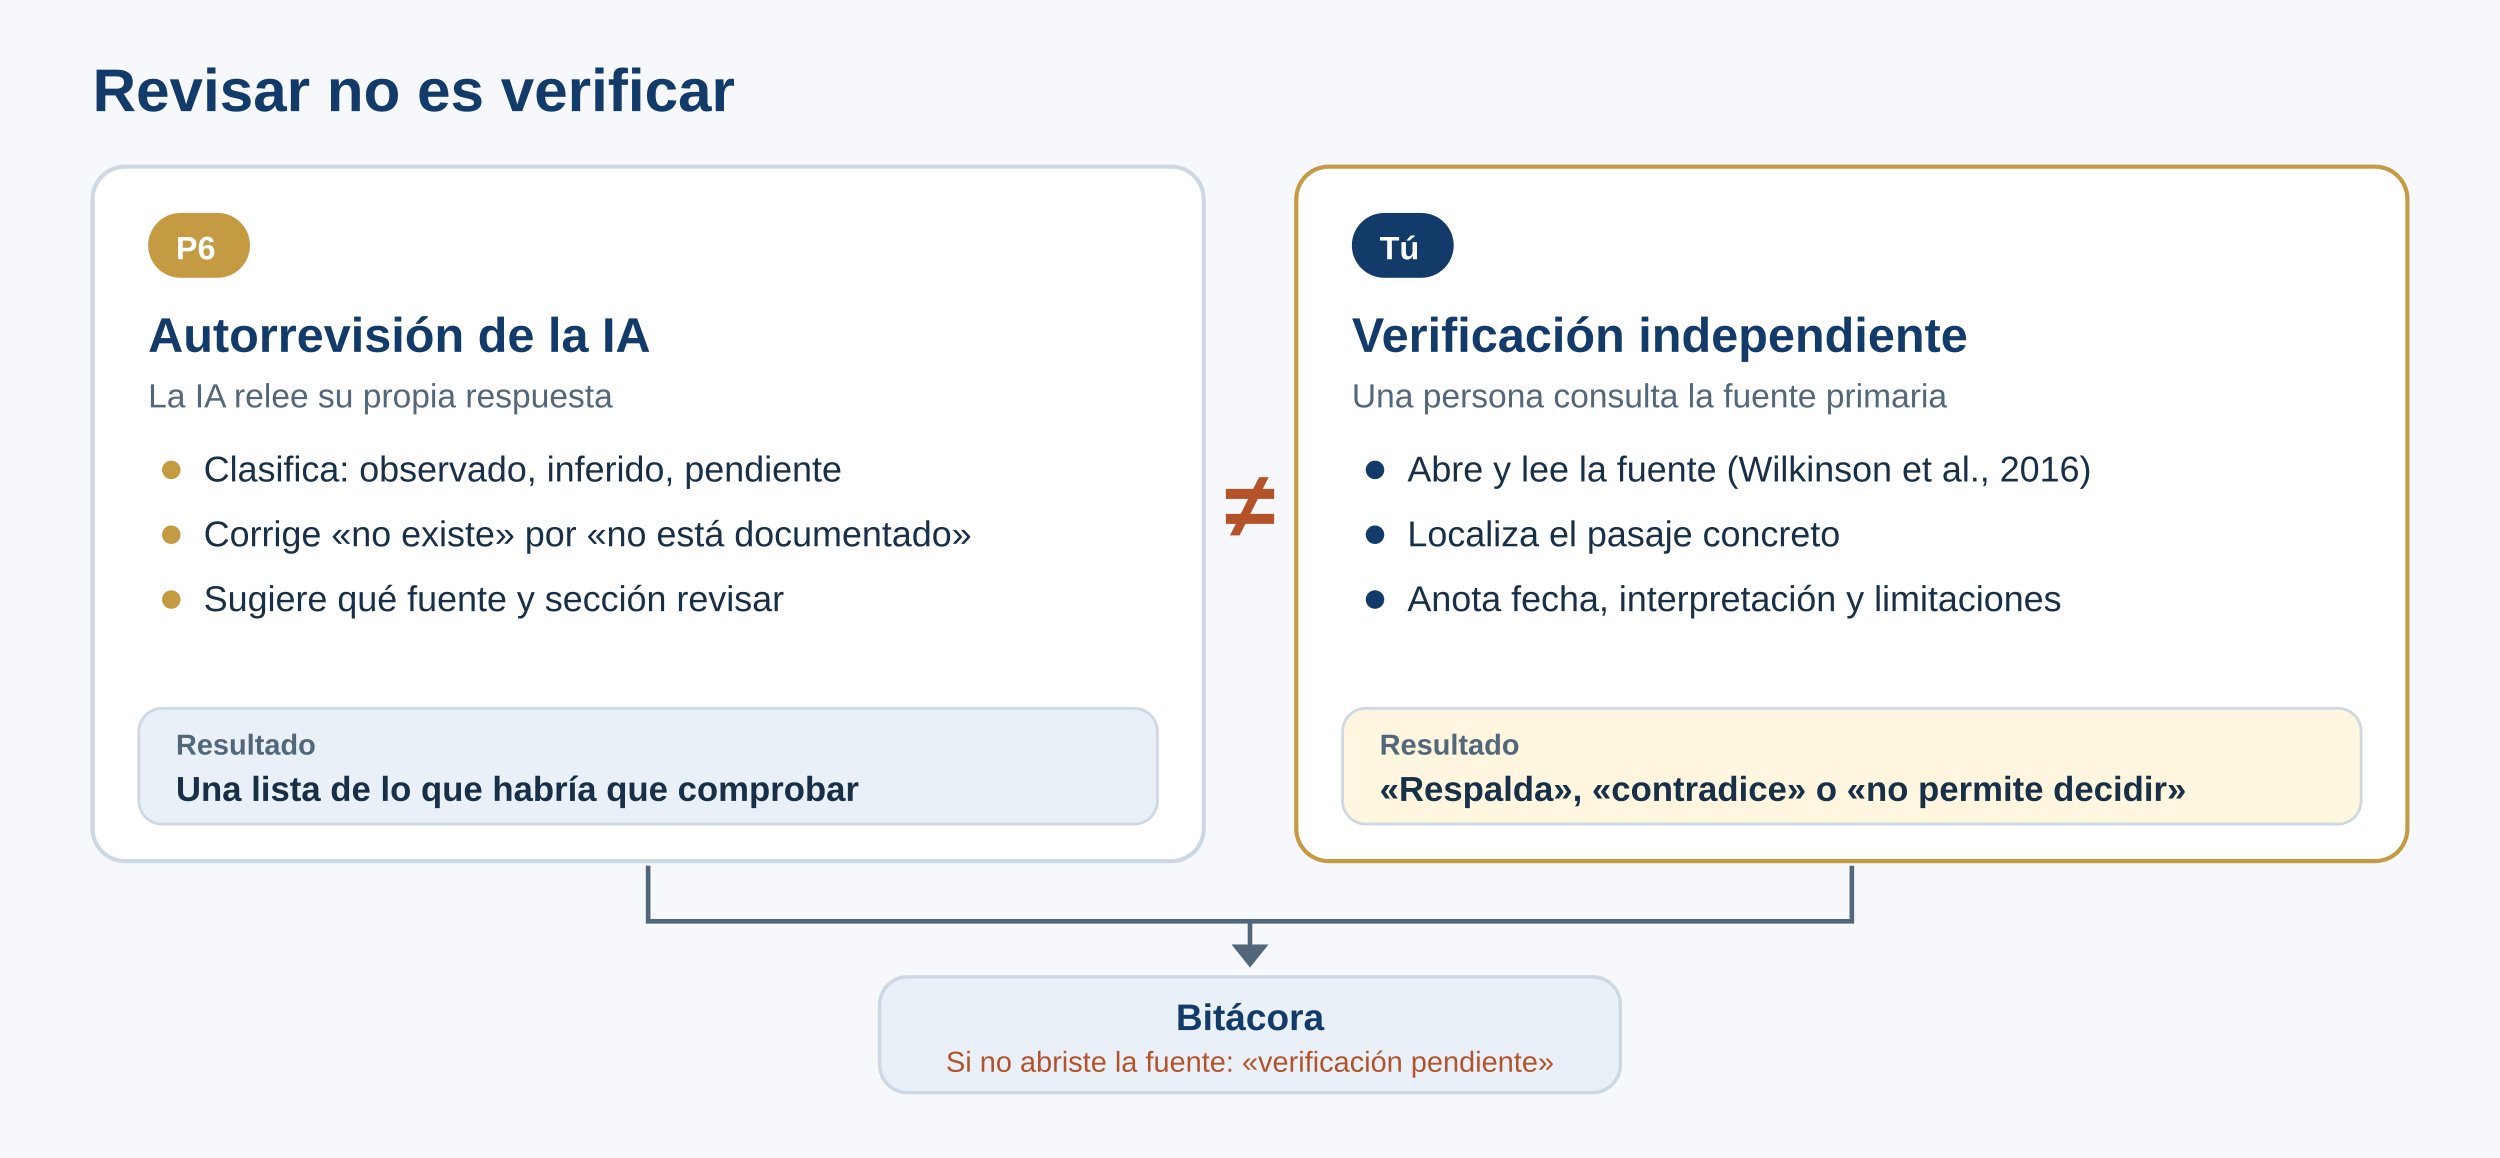
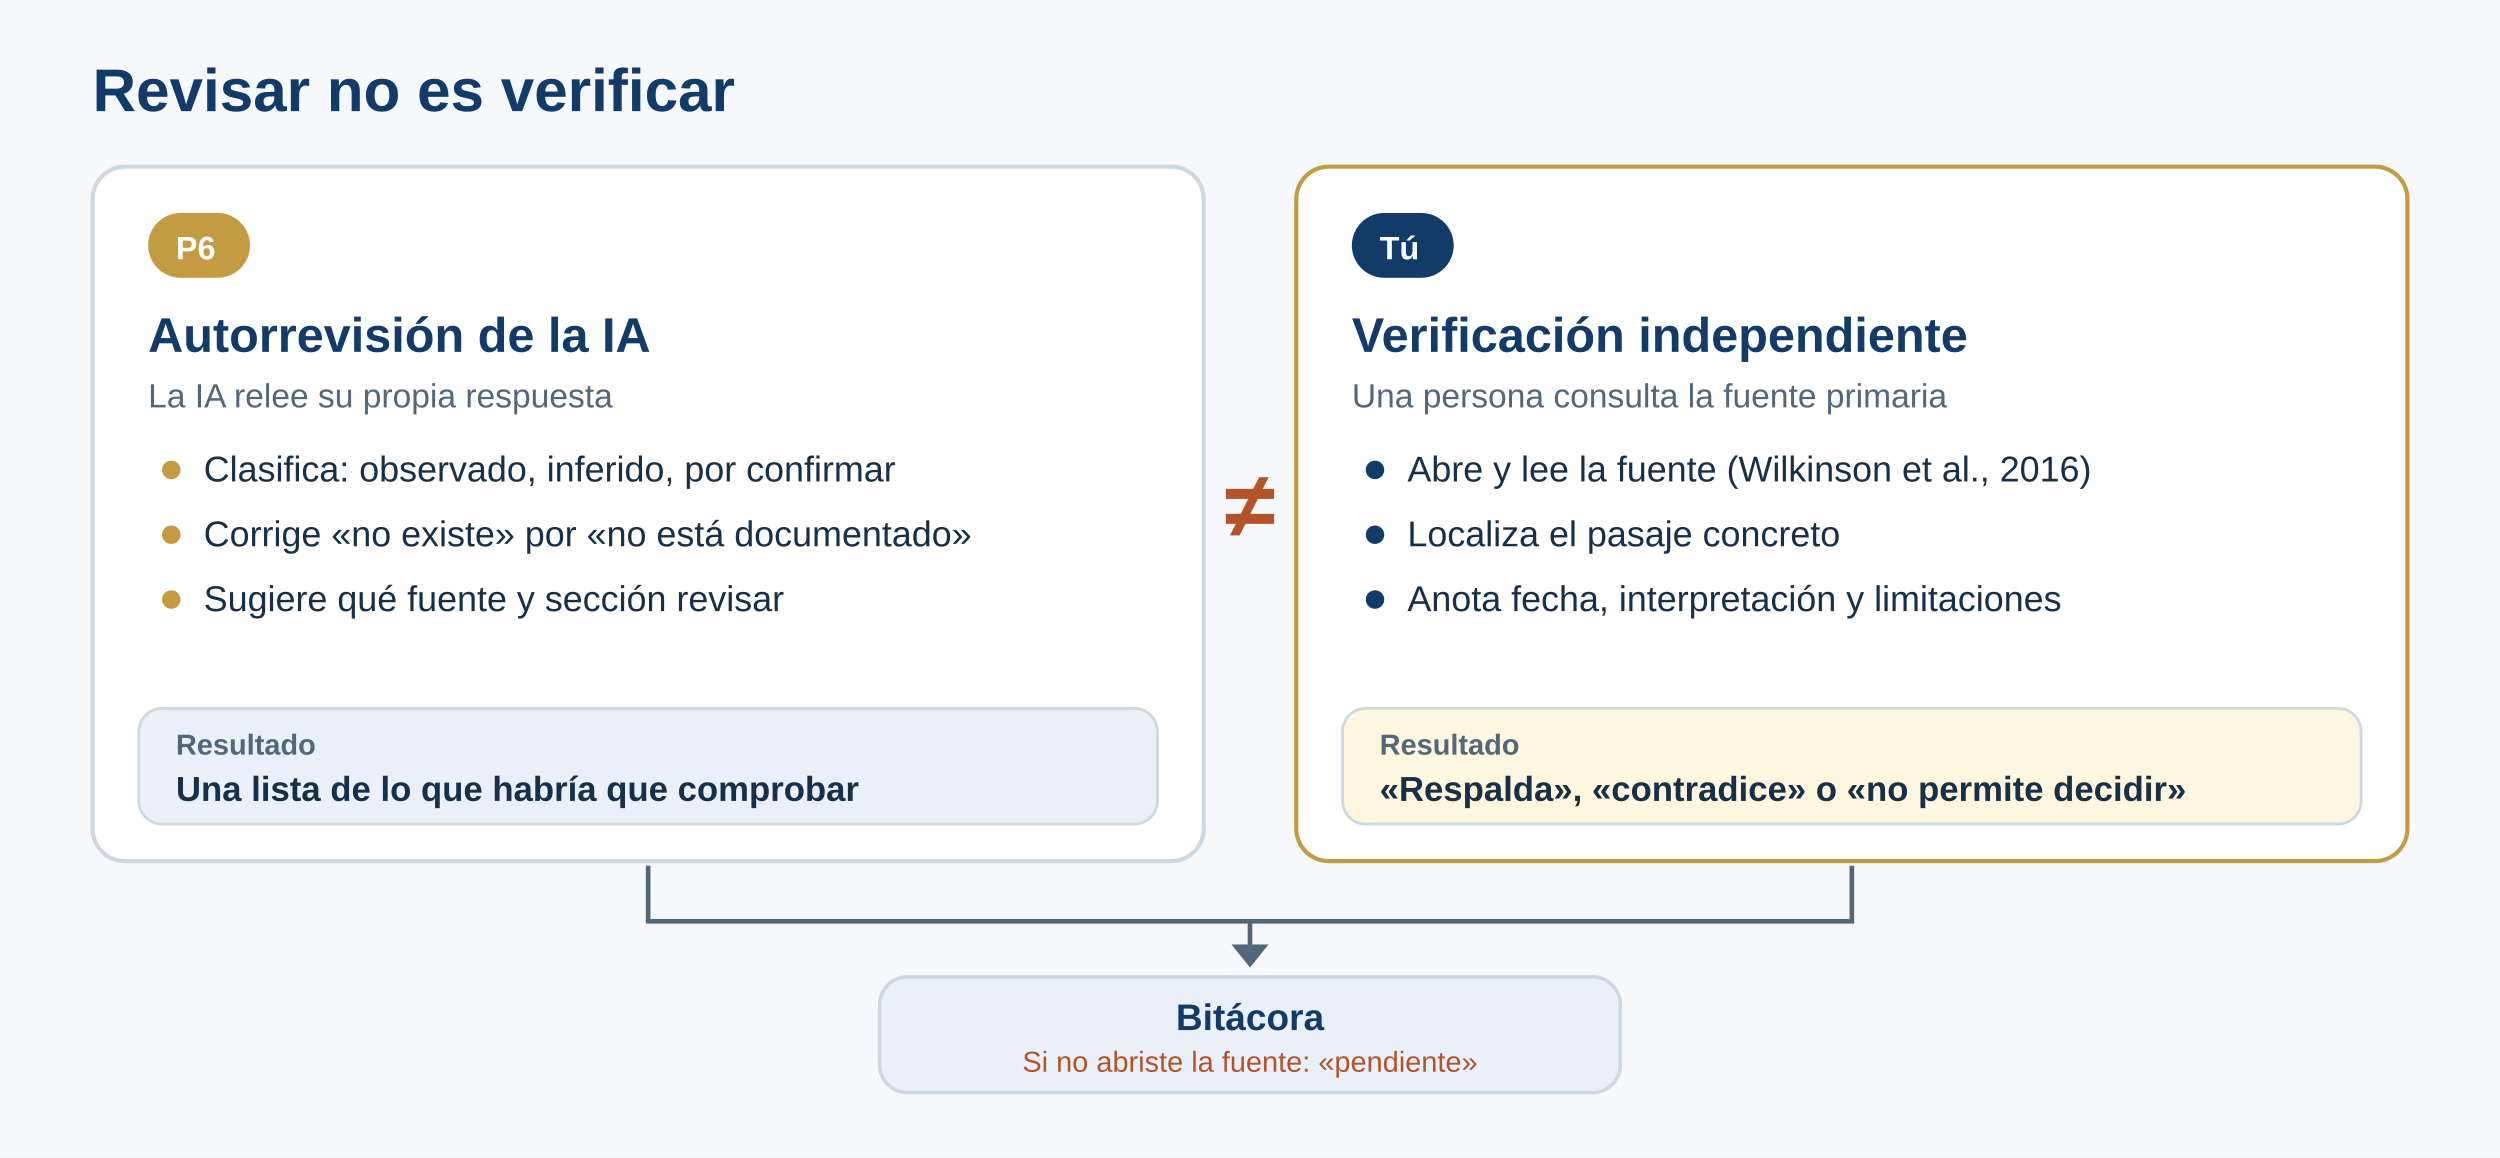
<svg xmlns="http://www.w3.org/2000/svg" viewBox="0 0 1080 500" width="1080" height="500" role="img">
  <rect width="1080" height="500" fill="#f6f8fb" />
  <text x="40" y="48" font-family="Arial, sans-serif" font-size="26" font-weight="700" fill="#123b69" text-anchor="start">Revisar no es verificar</text>
  <rect x="40" y="72" width="480" height="300" rx="14" fill="white" stroke="#cdd8e3" stroke-width="1.8" />
  <rect x="64" y="92" width="44" height="28" rx="14" fill="#c49b43" />
  <text x="76" y="112" font-family="Arial, sans-serif" font-size="14" font-weight="700" fill="white" text-anchor="start">P6</text>
  <text x="64" y="152" font-family="Arial, sans-serif" font-size="21" font-weight="700" fill="#123b69" text-anchor="start">Autorrevisión de la IA</text>
  <text x="64" y="176" font-family="Arial, sans-serif" font-size="14.5" font-weight="400" fill="#53677a" text-anchor="start">La IA relee su propia respuesta</text>
  <circle cx="74" cy="203" r="4" fill="#c49b43" />
-   <text x="88" y="208" font-family="Arial, sans-serif" font-size="15.5" font-weight="400" fill="#183047" text-anchor="start">Clasifica: observado, inferido, pendiente</text>
+   <text x="88" y="208" font-family="Arial, sans-serif" font-size="15.5" font-weight="400" fill="#183047" text-anchor="start">Clasifica: observado, inferido, por confirmar</text>
  <circle cx="74" cy="231" r="4" fill="#c49b43" />
  <text x="88" y="236" font-family="Arial, sans-serif" font-size="15.5" font-weight="400" fill="#183047" text-anchor="start">Corrige «no existe» por «no está documentado»</text>
  <circle cx="74" cy="259" r="4" fill="#c49b43" />
  <text x="88" y="264" font-family="Arial, sans-serif" font-size="15.5" font-weight="400" fill="#183047" text-anchor="start">Sugiere qué fuente y sección revisar</text>
  <rect x="60" y="306" width="440" height="50" rx="10" fill="#e9f0f8" stroke="#cdd8e3" stroke-width="1.2" />
  <text x="76" y="326" font-family="Arial, sans-serif" font-size="12.5" font-weight="700" fill="#53677a" text-anchor="start">Resultado</text>
  <text x="76" y="346" font-family="Arial, sans-serif" font-size="15" font-weight="700" fill="#183047" text-anchor="start">Una lista de lo que habría que comprobar</text>
  <rect x="560" y="72" width="480" height="300" rx="14" fill="white" stroke="#c49b43" stroke-width="1.8" />
  <rect x="584" y="92" width="44" height="28" rx="14" fill="#123b69" />
  <text x="596" y="112" font-family="Arial, sans-serif" font-size="14" font-weight="700" fill="white" text-anchor="start">Tú</text>
  <text x="584" y="152" font-family="Arial, sans-serif" font-size="21" font-weight="700" fill="#123b69" text-anchor="start">Verificación independiente</text>
  <text x="584" y="176" font-family="Arial, sans-serif" font-size="14.5" font-weight="400" fill="#53677a" text-anchor="start">Una persona consulta la fuente primaria</text>
  <circle cx="594" cy="203" r="4" fill="#123b69" />
  <text x="608" y="208" font-family="Arial, sans-serif" font-size="15.5" font-weight="400" fill="#183047" text-anchor="start">Abre y lee la fuente (Wilkinson et al., 2016)</text>
  <circle cx="594" cy="231" r="4" fill="#123b69" />
  <text x="608" y="236" font-family="Arial, sans-serif" font-size="15.5" font-weight="400" fill="#183047" text-anchor="start">Localiza el pasaje concreto</text>
  <circle cx="594" cy="259" r="4" fill="#123b69" />
  <text x="608" y="264" font-family="Arial, sans-serif" font-size="15.5" font-weight="400" fill="#183047" text-anchor="start">Anota fecha, interpretación y limitaciones</text>
  <rect x="580" y="306" width="440" height="50" rx="10" fill="#fff6df" stroke="#cdd8e3" stroke-width="1.2" />
  <text x="596" y="326" font-family="Arial, sans-serif" font-size="12.5" font-weight="700" fill="#53677a" text-anchor="start">Resultado</text>
  <text x="596" y="346" font-family="Arial, sans-serif" font-size="15" font-weight="700" fill="#183047" text-anchor="start">«Respalda», «contradice» o «no permite decidir»</text>
  <text x="540" y="232" font-family="Arial, sans-serif" font-size="40" font-weight="700" fill="#b4532a" text-anchor="middle">≠</text>
  <path d="M280 374 V398 H540" stroke="#53677a" stroke-width="2" fill="none" />
  <path d="M800 374 V398 H540" stroke="#53677a" stroke-width="2" fill="none" />
  <path d="M540 398 V410" stroke="#53677a" stroke-width="2" />
  <path d="M532 408 l8 10 l8 -10 z" fill="#53677a" />
  <rect x="380" y="422" width="320" height="50" rx="12" fill="#e9f0f8" stroke="#cdd8e3" stroke-width="1.5" />
  <text x="540" y="445" font-family="Arial, sans-serif" font-size="16" font-weight="700" fill="#123b69" text-anchor="middle">Bitácora</text>
-   <text x="540" y="463" font-family="Arial, sans-serif" font-size="12.5" font-weight="400" fill="#b4532a" text-anchor="middle">Si no abriste la fuente: «verificación pendiente»</text>
+   <text x="540" y="463" font-family="Arial, sans-serif" font-size="12.5" font-weight="400" fill="#b4532a" text-anchor="middle">Si no abriste la fuente: «pendiente»</text>
</svg>
